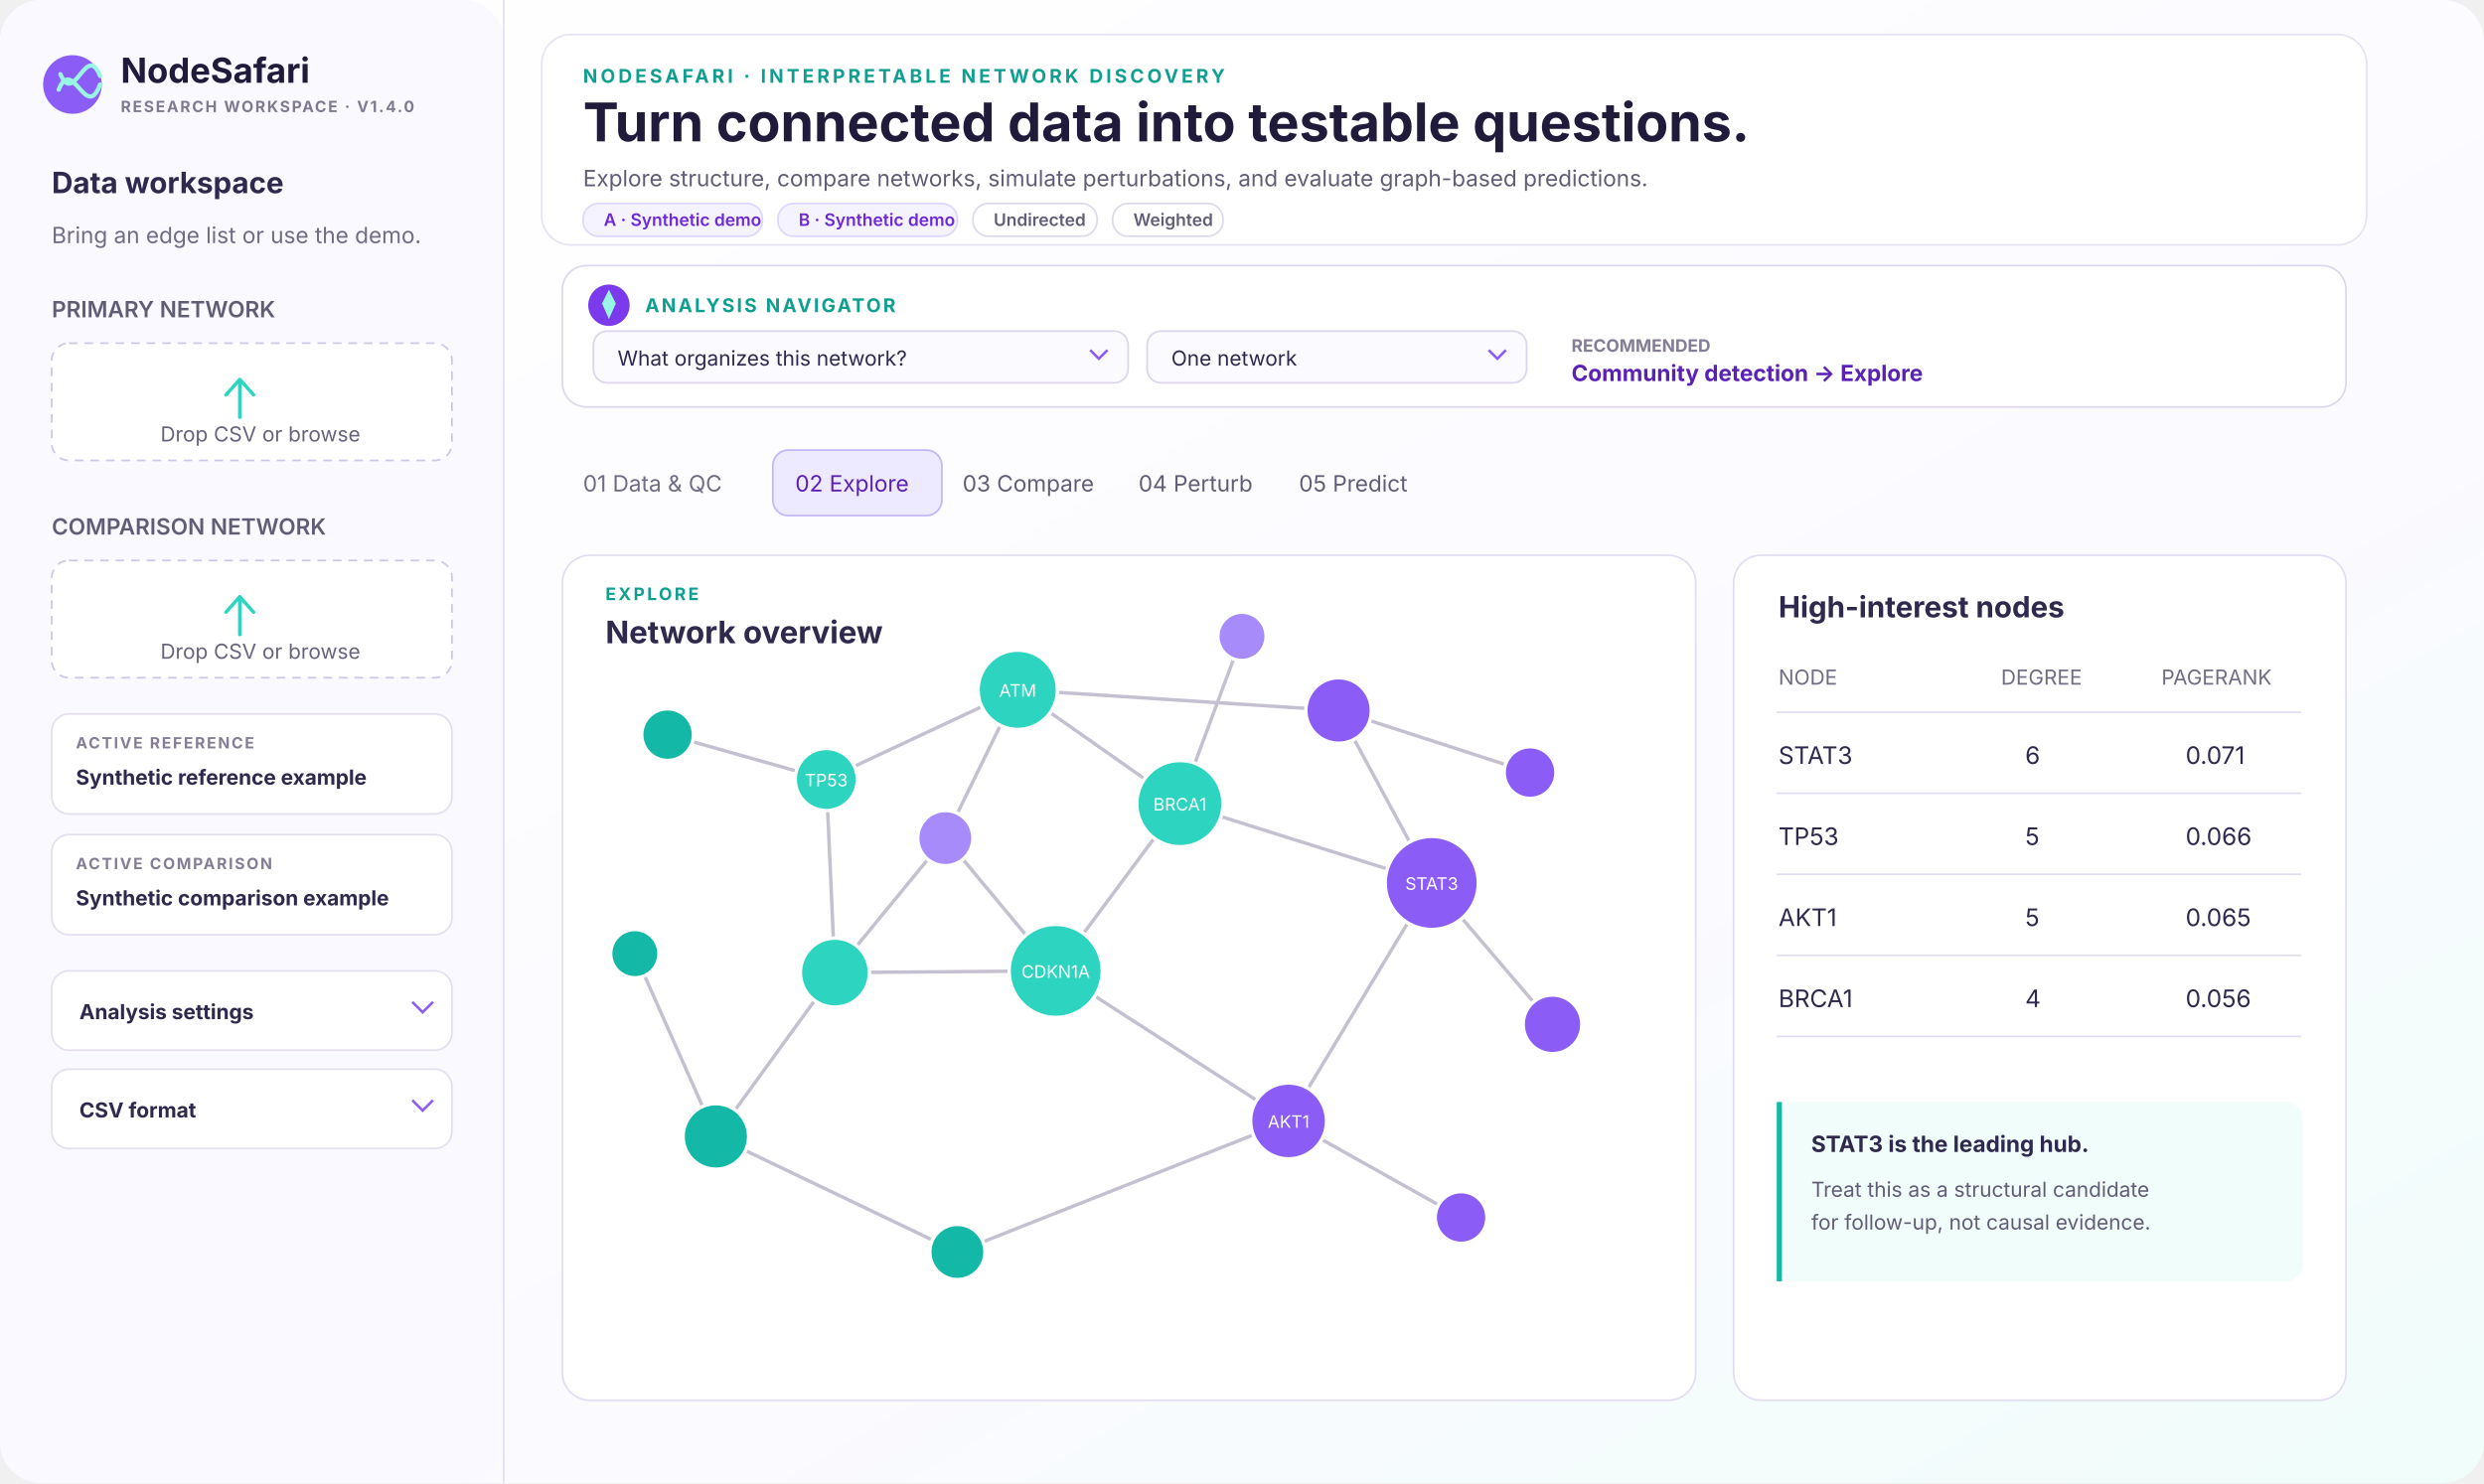
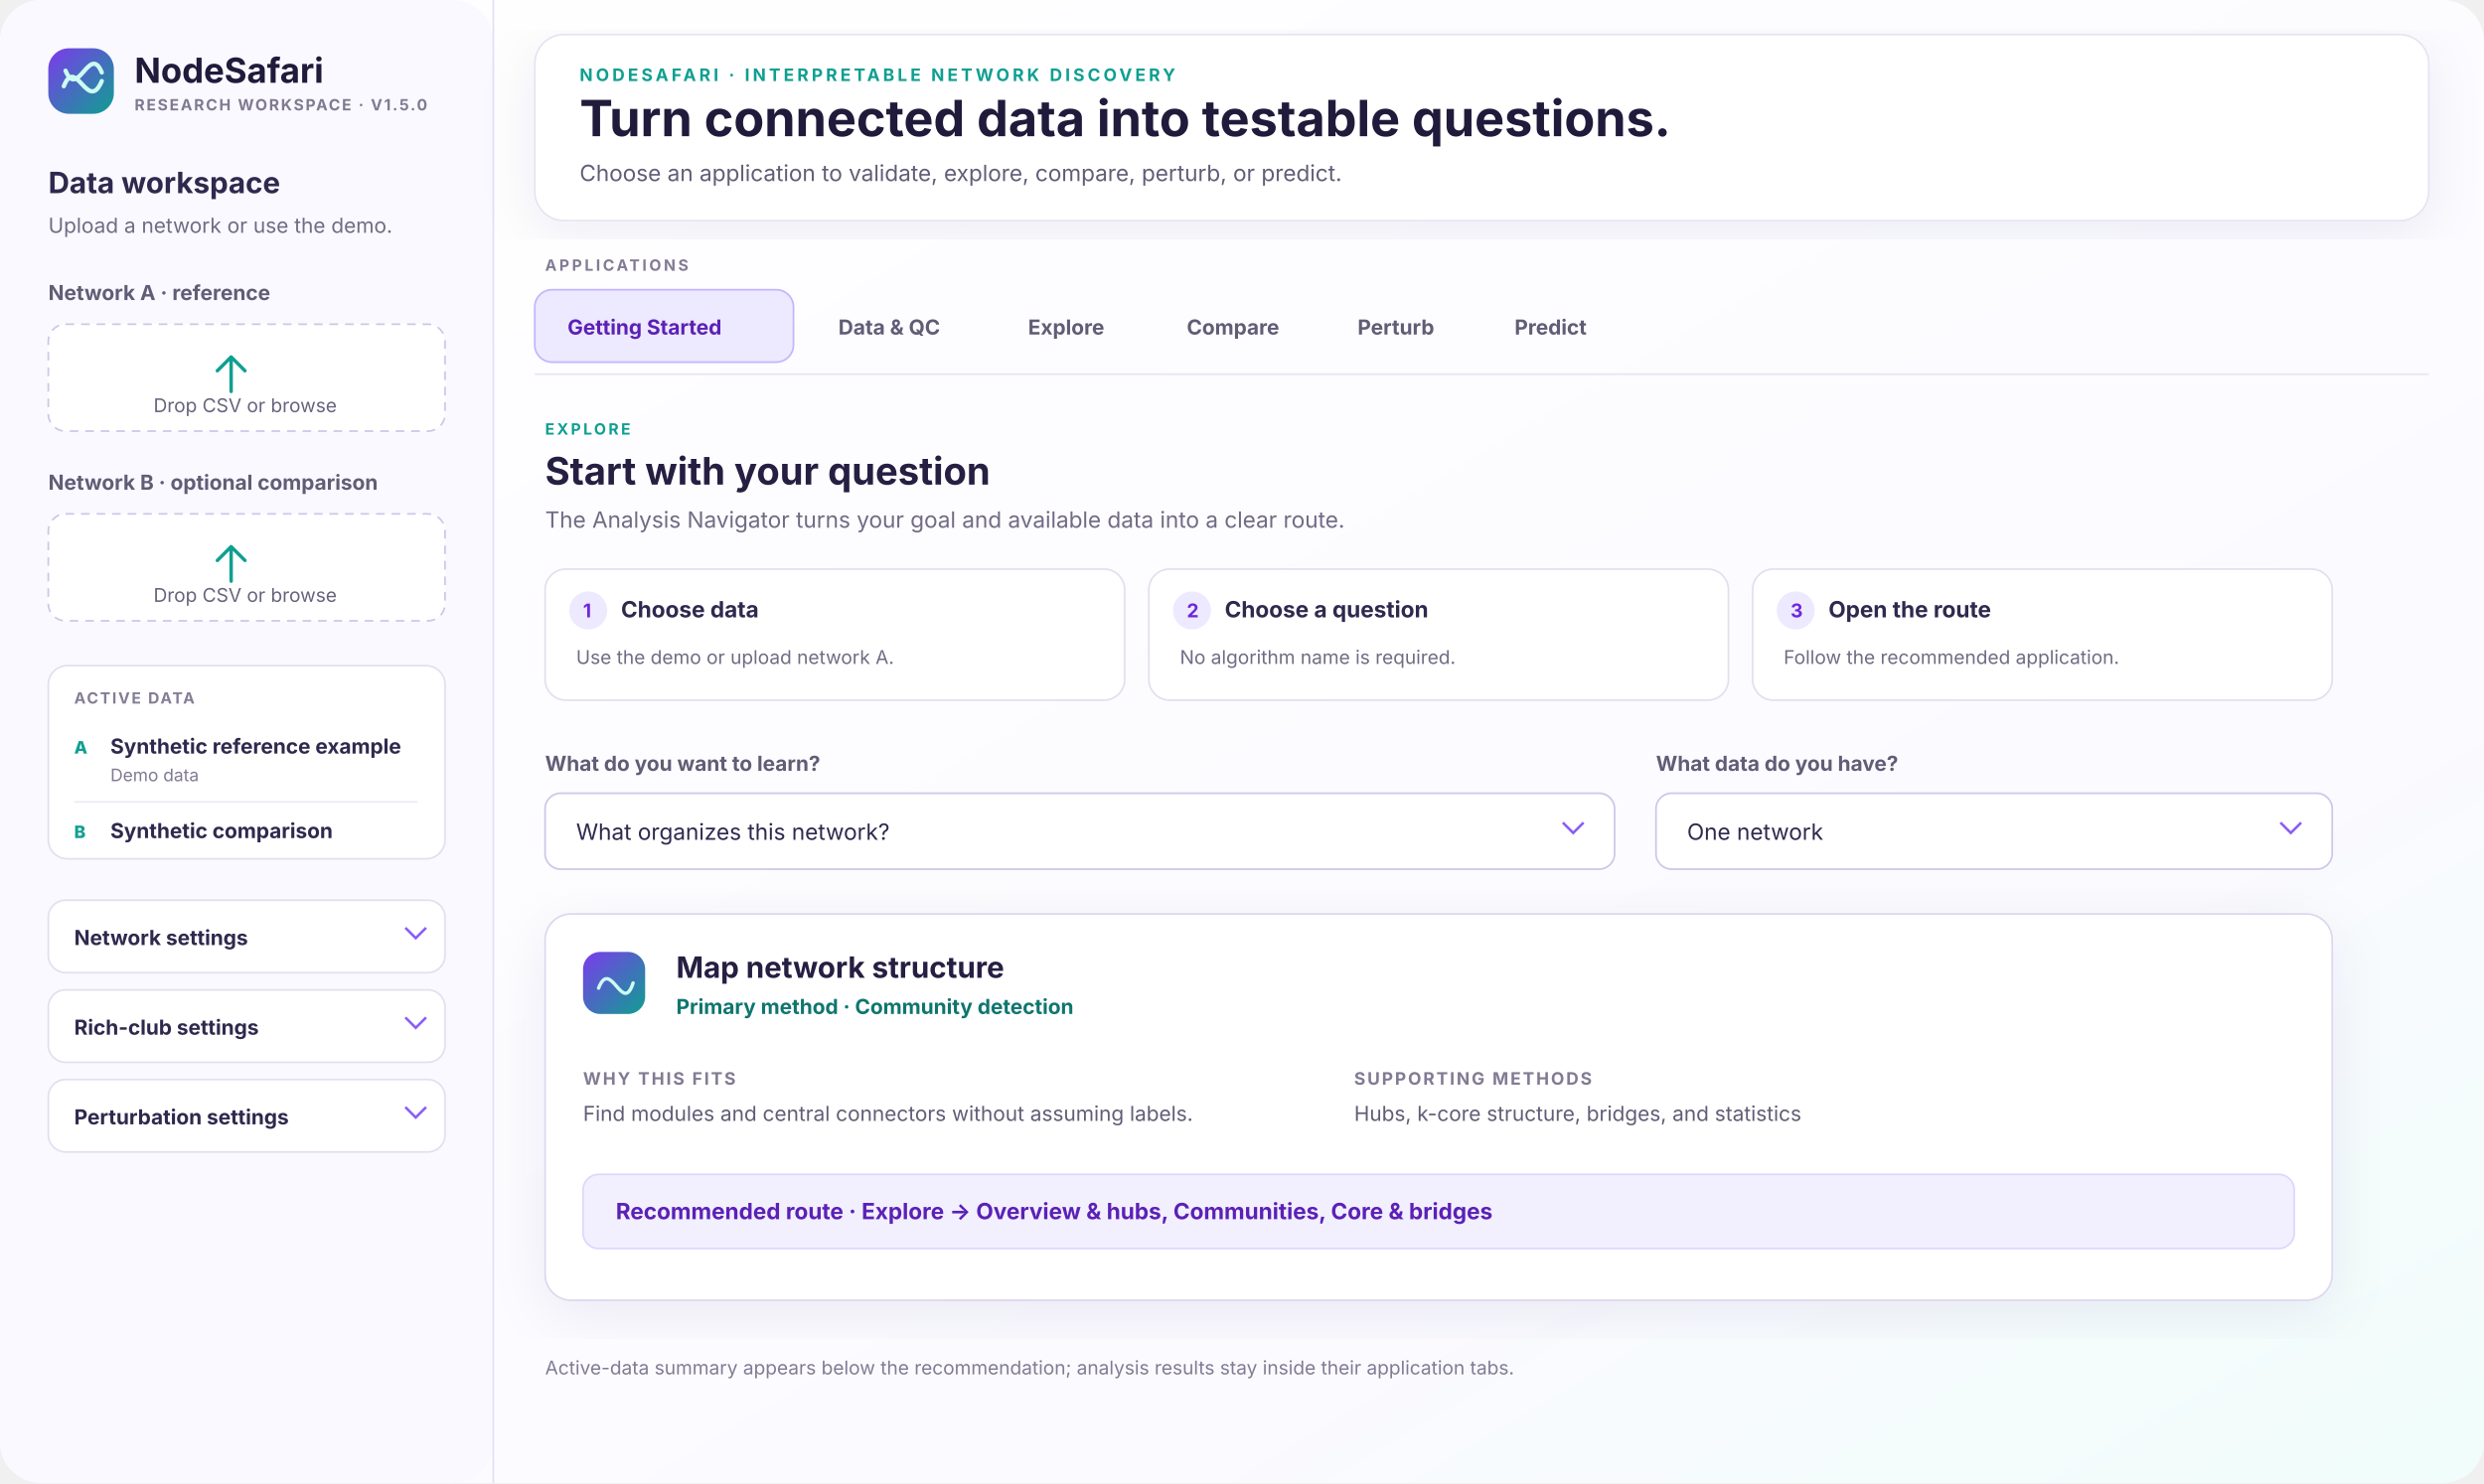
<svg xmlns="http://www.w3.org/2000/svg" width="1440" height="860" viewBox="0 0 1440 860" role="img" aria-labelledby="title desc">
  <defs>
    <linearGradient id="bg" x1="0" y1="0" x2="1" y2="1">
      <stop stop-color="#ffffff" />
-       <stop offset=".62" stop-color="#fbfaff" />
+       <stop offset=".72" stop-color="#fbfaff" />
      <stop offset="1" stop-color="#f0fdfa" />
    </linearGradient>
+     <linearGradient id="mark" x1="0" y1="0" x2="1" y2="1">
+       <stop stop-color="#7c3aed" />
+       <stop offset="1" stop-color="#0f9f91" />
+     </linearGradient>
    <filter id="shadow">
-       <feDropShadow dx="0" dy="10" stdDeviation="20" flood-color="#372364" flood-opacity=".08" />
+       <feDropShadow dx="0" dy="8" stdDeviation="16" flood-color="#372364" flood-opacity=".07" />
    </filter>
  </defs>
  <rect width="1440" height="860" rx="24" fill="url(#bg)" />
-   <rect x="0" y="0" width="292" height="860" rx="24" fill="#faf9ff" />
-   <path d="M292 0v860" stroke="#e5def5" />
-   <circle cx="42" cy="49" r="17" fill="#8b5cf6" />
-   <path d="M34 52c8-20 16 19 24-3M35 43c8 19 15-19 23 1" fill="none" stroke="#99f6e4" stroke-width="2.5" stroke-linecap="round" />
-   <text x="70" y="48" font-family="Inter,Arial,sans-serif" font-size="20" font-weight="700" fill="#201a3b">NodeSafari</text>
-   <text x="70" y="65" font-family="Inter,Arial,sans-serif" font-size="9" font-weight="700" letter-spacing="1" fill="#807a91">RESEARCH WORKSPACE · V1.4.0</text>
-   <text x="30" y="112" font-family="Inter,Arial,sans-serif" font-size="17" font-weight="700" fill="#30294e">Data workspace</text>
-   <text x="30" y="141" font-family="Inter,Arial,sans-serif" font-size="13" fill="#716b84">Bring an edge list or use the demo.</text>
-   <text x="30" y="184" font-family="Inter,Arial,sans-serif" font-size="13" font-weight="600" fill="#625d76">PRIMARY NETWORK</text>
-   <rect x="30" y="199" width="232" height="68" rx="10" fill="#ffffff" stroke="#cfc5e8" stroke-dasharray="5 4" />
-   <path d="M139 220v22m-8-13 8-9 8 9" fill="none" stroke="#2dd4bf" stroke-width="2" stroke-linecap="round" stroke-linejoin="round" />
-   <text x="93" y="256" font-family="Inter,Arial,sans-serif" font-size="12" fill="#68637d">Drop CSV or browse</text>
-   <text x="30" y="310" font-family="Inter,Arial,sans-serif" font-size="13" font-weight="600" fill="#625d76">COMPARISON NETWORK</text>
-   <rect x="30" y="325" width="232" height="68" rx="10" fill="#ffffff" stroke="#cfc5e8" stroke-dasharray="5 4" />
-   <path d="M139 346v22m-8-13 8-9 8 9" fill="none" stroke="#2dd4bf" stroke-width="2" stroke-linecap="round" stroke-linejoin="round" />
-   <text x="93" y="382" font-family="Inter,Arial,sans-serif" font-size="12" fill="#68637d">Drop CSV or browse</text>
-   <rect x="30" y="414" width="232" height="58" rx="10" fill="#ffffff" stroke="#e4deef" />
-   <text x="44" y="434" font-family="Inter,Arial,sans-serif" font-size="9" font-weight="700" letter-spacing="1" fill="#847d95">ACTIVE REFERENCE</text>
-   <text x="44" y="455" font-family="Inter,Arial,sans-serif" font-size="12" font-weight="700" fill="#30294e">Synthetic reference example</text>
-   <rect x="30" y="484" width="232" height="58" rx="10" fill="#ffffff" stroke="#e4deef" />
-   <text x="44" y="504" font-family="Inter,Arial,sans-serif" font-size="9" font-weight="700" letter-spacing="1" fill="#847d95">ACTIVE COMPARISON</text>
-   <text x="44" y="525" font-family="Inter,Arial,sans-serif" font-size="12" font-weight="700" fill="#30294e">Synthetic comparison example</text>
-   <rect x="30" y="563" width="232" height="46" rx="10" fill="#ffffff" stroke="#e4deef" />
-   <text x="46" y="591" font-family="Inter,Arial,sans-serif" font-size="12" font-weight="650" fill="#30294e">Analysis settings</text>
-   <path d="M239 581l6 6 6-6" fill="none" stroke="#8b5cf6" stroke-width="1.5" />
-   <rect x="30" y="620" width="232" height="46" rx="10" fill="#ffffff" stroke="#e4deef" />
-   <text x="46" y="648" font-family="Inter,Arial,sans-serif" font-size="12" font-weight="650" fill="#30294e">CSV format</text>
-   <path d="M239 638l6 6 6-6" fill="none" stroke="#8b5cf6" stroke-width="1.5" />
-   <rect x="314" y="20" width="1058" height="122" rx="17" fill="#ffffff" stroke="#e7e2f1" />
-   <text x="338" y="48" font-family="Inter,Arial,sans-serif" font-size="11" font-weight="700" letter-spacing="1.8" fill="#0f9f91">NODESAFARI · INTERPRETABLE NETWORK DISCOVERY</text>
-   <text x="338" y="82" font-family="Inter,Arial,sans-serif" font-size="31" font-weight="750" fill="#201a3b">Turn connected data into testable questions.</text>
-   <text x="338" y="108" font-family="Inter,Arial,sans-serif" font-size="13" fill="#625d76">Explore structure, compare networks, simulate perturbations, and evaluate graph-based predictions.</text>
-   <g font-family="Inter,Arial,sans-serif" font-size="10" font-weight="600">
-     <rect x="338" y="118" width="104" height="19" rx="9" fill="#f5f3ff" stroke="#ddd6fe" />
-     <text x="350" y="131" fill="#6d28d9">A · Synthetic demo</text>
-     <rect x="451" y="118" width="104" height="19" rx="9" fill="#f5f3ff" stroke="#ddd6fe" />
-     <text x="463" y="131" fill="#6d28d9">B · Synthetic demo</text>
-     <rect x="564" y="118" width="72" height="19" rx="9" fill="#ffffff" stroke="#ded8ea" />
-     <text x="576" y="131" fill="#625d76">Undirected</text>
-     <rect x="645" y="118" width="64" height="19" rx="9" fill="#ffffff" stroke="#ded8ea" />
-     <text x="657" y="131" fill="#625d76">Weighted</text>
+   <rect width="286" height="860" rx="24" fill="#faf9ff" />
+   <path d="M286 0v860" stroke="#e5def5" />
+   <rect x="28" y="28" width="38" height="38" rx="12" fill="url(#mark)" />
+   <path d="M37 50c7-18 14 16 22-3M38 41c7 17 14-16 21 1" fill="none" stroke="#ccfbf1" stroke-width="2.5" stroke-linecap="round" />
+   <text x="78" y="48" font-family="Inter,Arial,sans-serif" font-size="20" font-weight="750" fill="#201a3b">NodeSafari</text>
+   <text x="78" y="64" font-family="Inter,Arial,sans-serif" font-size="9" font-weight="700" letter-spacing="1" fill="#807a91">RESEARCH WORKSPACE · V1.5.0</text>
+   <text x="28" y="112" font-family="Inter,Arial,sans-serif" font-size="17" font-weight="700" fill="#30294e">Data workspace</text>
+   <text x="28" y="135" font-family="Inter,Arial,sans-serif" font-size="12" fill="#716b84">Upload a network or use the demo.</text>
+   <text x="28" y="174" font-family="Inter,Arial,sans-serif" font-size="12" font-weight="650" fill="#625d76">Network A · reference</text>
+   <rect x="28" y="188" width="230" height="62" rx="10" fill="#ffffff" stroke="#cfc5e8" stroke-dasharray="5 4" />
+   <path d="M134 207v20m-8-12 8-8 8 8" fill="none" stroke="#0f9f91" stroke-width="2" stroke-linecap="round" stroke-linejoin="round" />
+   <text x="89" y="239" font-family="Inter,Arial,sans-serif" font-size="11" fill="#68637d">Drop CSV or browse</text>
+   <text x="28" y="284" font-family="Inter,Arial,sans-serif" font-size="12" font-weight="650" fill="#625d76">Network B · optional comparison</text>
+   <rect x="28" y="298" width="230" height="62" rx="10" fill="#ffffff" stroke="#cfc5e8" stroke-dasharray="5 4" />
+   <path d="M134 317v20m-8-12 8-8 8 8" fill="none" stroke="#0f9f91" stroke-width="2" stroke-linecap="round" stroke-linejoin="round" />
+   <text x="89" y="349" font-family="Inter,Arial,sans-serif" font-size="11" fill="#68637d">Drop CSV or browse</text>
+   <rect x="28" y="386" width="230" height="112" rx="11" fill="#ffffff" stroke="#e4deef" />
+   <text x="43" y="408" font-family="Inter,Arial,sans-serif" font-size="9" font-weight="750" letter-spacing="1" fill="#847d95">ACTIVE DATA</text>
+   <text x="43" y="437" font-family="Inter,Arial,sans-serif" font-size="10" font-weight="800" fill="#0f9f91">A</text>
+   <text x="64" y="437" font-family="Inter,Arial,sans-serif" font-size="12" font-weight="650" fill="#30294e">Synthetic reference example</text>
+   <text x="64" y="453" font-family="Inter,Arial,sans-serif" font-size="10" fill="#817a91">Demo data</text>
+   <path d="M43 465h199" stroke="#eeeaf5" />
+   <text x="43" y="486" font-family="Inter,Arial,sans-serif" font-size="10" font-weight="800" fill="#0f9f91">B</text>
+   <text x="64" y="486" font-family="Inter,Arial,sans-serif" font-size="12" font-weight="650" fill="#30294e">Synthetic comparison</text>
+   <g font-family="Inter,Arial,sans-serif" font-size="12" font-weight="650" fill="#30294e">
+     <rect x="28" y="522" width="230" height="42" rx="10" fill="#ffffff" stroke="#e4deef" />
+     <text x="43" y="548">Network settings</text>
+     <path d="M235 538l6 6 6-6" fill="none" stroke="#8b5cf6" stroke-width="1.5" />
+     <rect x="28" y="574" width="230" height="42" rx="10" fill="#ffffff" stroke="#e4deef" />
+     <text x="43" y="600">Rich-club settings</text>
+     <path d="M235 590l6 6 6-6" fill="none" stroke="#8b5cf6" stroke-width="1.5" />
+     <rect x="28" y="626" width="230" height="42" rx="10" fill="#ffffff" stroke="#e4deef" />
+     <text x="43" y="652">Perturbation settings</text>
+     <path d="M235 642l6 6 6-6" fill="none" stroke="#8b5cf6" stroke-width="1.5" />
  </g>
+   <rect x="310" y="20" width="1098" height="108" rx="17" fill="#ffffff" stroke="#e7e2f1" filter="url(#shadow)" />
+   <text x="336" y="47" font-family="Inter,Arial,sans-serif" font-size="10" font-weight="700" letter-spacing="1.8" fill="#0f9f91">NODESAFARI · INTERPRETABLE NETWORK DISCOVERY</text>
+   <text x="336" y="79" font-family="Inter,Arial,sans-serif" font-size="29" font-weight="750" fill="#201a3b">Turn connected data into testable questions.</text>
+   <text x="336" y="105" font-family="Inter,Arial,sans-serif" font-size="13" fill="#625d76">Choose an application to validate, explore, compare, perturb, or predict.</text>
+   <text x="316" y="157" font-family="Inter,Arial,sans-serif" font-size="9" font-weight="750" letter-spacing="1.5" fill="#827b93">APPLICATIONS</text>
+   <g font-family="Inter,Arial,sans-serif" font-size="12" font-weight="650">
+     <rect x="310" y="168" width="150" height="42" rx="10" fill="#ede9fe" stroke="#c4b5fd" />
+     <text x="329" y="194" fill="#5b21b6">Getting Started</text>
+     <text x="486" y="194" fill="#625d76">Data &amp; QC</text>
+     <text x="596" y="194" fill="#625d76">Explore</text>
+     <text x="688" y="194" fill="#625d76">Compare</text>
+     <text x="787" y="194" fill="#625d76">Perturb</text>
+     <text x="878" y="194" fill="#625d76">Predict</text>
+   </g>
+   <path d="M310 217h1098" stroke="#e9e4f1" />
+   <text x="316" y="252" font-family="Inter,Arial,sans-serif" font-size="9" font-weight="750" letter-spacing="1.4" fill="#0f9f91">EXPLORE</text>
+   <text x="316" y="281" font-family="Inter,Arial,sans-serif" font-size="22" font-weight="740" fill="#261f42">Start with your question</text>
+   <text x="316" y="306" font-family="Inter,Arial,sans-serif" font-size="13" fill="#716b84">The Analysis Navigator turns your goal and available data into a clear route.</text>
  <g font-family="Inter,Arial,sans-serif">
-     <rect x="326" y="154" width="1034" height="82" rx="14" fill="#ffffff" stroke="#ddd6ee" />
-     <circle cx="353" cy="177" r="12" fill="#7c3aed" />
-     <path d="M353 168l4 8-4 9-4-9z" fill="#99f6e4" />
-     <text x="374" y="181" font-size="11" font-weight="700" letter-spacing="1.3" fill="#0f9f91">ANALYSIS NAVIGATOR</text>
-     <rect x="344" y="192" width="310" height="30" rx="8" fill="#fbfaff" stroke="#dcd5e9" />
-     <text x="358" y="212" font-size="12" fill="#30294e">What organizes this network?</text>
-     <path d="M632 203l5 5 5-5" fill="none" stroke="#8b5cf6" stroke-width="1.5" />
-     <rect x="665" y="192" width="220" height="30" rx="8" fill="#fbfaff" stroke="#dcd5e9" />
-     <text x="679" y="212" font-size="12" fill="#30294e">One network</text>
-     <path d="M863 203l5 5 5-5" fill="none" stroke="#8b5cf6" stroke-width="1.5" />
-     <text x="911" y="204" font-size="10" font-weight="700" fill="#847d95">RECOMMENDED</text>
-     <text x="911" y="221" font-size="13" font-weight="700" fill="#5b21b6">Community detection → Explore</text>
+     <rect x="316" y="330" width="336" height="76" rx="12" fill="#ffffff" stroke="#e4deef" />
+     <circle cx="341" cy="354" r="11" fill="#ede9fe" />
+     <text x="338" y="358" font-size="11" font-weight="750" fill="#6d28d9">1</text>
+     <text x="360" y="358" font-size="13" font-weight="700" fill="#30294e">Choose data</text>
+     <text x="334" y="385" font-size="11" fill="#716b84">Use the demo or upload network A.</text>
+     <rect x="666" y="330" width="336" height="76" rx="12" fill="#ffffff" stroke="#e4deef" />
+     <circle cx="691" cy="354" r="11" fill="#ede9fe" />
+     <text x="688" y="358" font-size="11" font-weight="750" fill="#6d28d9">2</text>
+     <text x="710" y="358" font-size="13" font-weight="700" fill="#30294e">Choose a question</text>
+     <text x="684" y="385" font-size="11" fill="#716b84">No algorithm name is required.</text>
+     <rect x="1016" y="330" width="336" height="76" rx="12" fill="#ffffff" stroke="#e4deef" />
+     <circle cx="1041" cy="354" r="11" fill="#ede9fe" />
+     <text x="1038" y="358" font-size="11" font-weight="750" fill="#6d28d9">3</text>
+     <text x="1060" y="358" font-size="13" font-weight="700" fill="#30294e">Open the route</text>
+     <text x="1034" y="385" font-size="11" fill="#716b84">Follow the recommended application.</text>
  </g>
-   <g font-family="Inter,Arial,sans-serif" font-size="13">
-     <rect x="448" y="261" width="98" height="38" rx="9" fill="#ede9fe" stroke="#c4b5fd" />
-     <text x="338" y="285" fill="#716b84">01  Data &amp; QC</text>
-     <text x="461" y="285" fill="#5b21b6">02  Explore</text>
-     <text x="558" y="285" fill="#625d76">03  Compare</text>
-     <text x="660" y="285" fill="#625d76">04  Perturb</text>
-     <text x="753" y="285" fill="#625d76">05  Predict</text>
-   </g>
-   <rect x="326" y="322" width="657" height="490" rx="16" fill="#ffffff" stroke="#e2dcf2" />
-   <text x="351" y="348" font-family="Inter,Arial,sans-serif" font-size="10" font-weight="700" letter-spacing="1.4" fill="#0f9f91">EXPLORE</text>
-   <text x="351" y="373" font-family="Inter,Arial,sans-serif" font-size="18" font-weight="700" fill="#30294e">Network overview</text>
-   <g fill="none" stroke="#968daa" stroke-opacity=".55" stroke-width="2">
-     <path d="M479 452L590 400 684 466 612 563 484 564ZM590 400L776 412 830 512 684 466M612 563L747 650 830 512M484 564L415 659 555 726 747 650M776 412L887 448M830 512L900 594M747 650L847 706M415 659L368 553M479 452L387 426M684 466L720 369M612 563L548 486M590 400L548 486M548 486L484 564" />
-   </g>
-   <g stroke="#ffffff" stroke-width="2">
-     <g fill="#2dd4bf">
-       <circle cx="479" cy="452" r="18" />
-       <circle cx="590" cy="400" r="23" />
-       <circle cx="684" cy="466" r="25" />
-       <circle cx="612" cy="563" r="27" />
-       <circle cx="484" cy="564" r="20" />
-     </g>
-     <g fill="#8b5cf6">
-       <circle cx="776" cy="412" r="19" />
-       <circle cx="830" cy="512" r="27" />
-       <circle cx="747" cy="650" r="22" />
-       <circle cx="887" cy="448" r="15" />
-       <circle cx="900" cy="594" r="17" />
-       <circle cx="847" cy="706" r="15" />
-     </g>
-     <g fill="#14b8a6">
-       <circle cx="415" cy="659" r="19" />
-       <circle cx="555" cy="726" r="16" />
-       <circle cx="368" cy="553" r="14" />
-       <circle cx="387" cy="426" r="15" />
-     </g>
-     <g fill="#a78bfa">
-       <circle cx="548" cy="486" r="16" />
-       <circle cx="720" cy="369" r="14" />
-     </g>
-   </g>
-   <g font-family="Inter,Arial,sans-serif" font-size="10" text-anchor="middle" fill="#ffffff">
-     <text x="479" y="456">TP53</text>
-     <text x="590" y="404">ATM</text>
-     <text x="684" y="470">BRCA1</text>
-     <text x="612" y="567">CDKN1A</text>
-     <text x="830" y="516">STAT3</text>
-     <text x="747" y="654">AKT1</text>
-   </g>
-   <rect x="1005" y="322" width="355" height="490" rx="16" fill="#ffffff" stroke="#e2dcf2" />
-   <text x="1031" y="358" font-family="Inter,Arial,sans-serif" font-size="17" font-weight="700" fill="#30294e">High-interest nodes</text>
-   <g font-family="Inter,Arial,sans-serif" font-size="12">
-     <text x="1031" y="397" fill="#716b84">NODE</text>
-     <text x="1160" y="397" fill="#716b84">DEGREE</text>
-     <text x="1253" y="397" fill="#716b84">PAGERANK</text>
-   </g>
-   <g stroke="#e2dcf2">
-     <path d="M1030 413h304M1030 460h304M1030 507h304M1030 554h304M1030 601h304" />
-   </g>
-   <g font-family="Inter,Arial,sans-serif" font-size="14" fill="#30294e">
-     <text x="1031" y="443">STAT3</text>
-     <text x="1174" y="443">6</text>
-     <text x="1267" y="443">0.071</text>
-     <text x="1031" y="490">TP53</text>
-     <text x="1174" y="490">5</text>
-     <text x="1267" y="490">0.066</text>
-     <text x="1031" y="537">AKT1</text>
-     <text x="1174" y="537">5</text>
-     <text x="1267" y="537">0.065</text>
-     <text x="1031" y="584">BRCA1</text>
-     <text x="1174" y="584">4</text>
-     <text x="1267" y="584">0.056</text>
-   </g>
-   <rect x="1030" y="639" width="305" height="104" rx="10" fill="#f0fdfa" />
-   <rect x="1030" y="639" width="3" height="104" fill="#14b8a6" />
-   <text x="1050" y="668" font-family="Inter,Arial,sans-serif" font-size="13" font-weight="700" fill="#30294e">STAT3 is the leading hub.</text>
-   <text x="1050" y="694" font-family="Inter,Arial,sans-serif" font-size="12" fill="#625d76">Treat this as a structural candidate</text>
-   <text x="1050" y="713" font-family="Inter,Arial,sans-serif" font-size="12" fill="#625d76">for follow-up, not causal evidence.</text>
+   <text x="316" y="447" font-family="Inter,Arial,sans-serif" font-size="12" font-weight="650" fill="#625d76">What do you want to learn?</text>
+   <rect x="316" y="460" width="620" height="44" rx="9" fill="#ffffff" stroke="#cfc5e8" />
+   <text x="334" y="487" font-family="Inter,Arial,sans-serif" font-size="13" fill="#30294e">What organizes this network?</text>
+   <path d="M906 477l6 6 6-6" fill="none" stroke="#8b5cf6" stroke-width="1.5" />
+   <text x="960" y="447" font-family="Inter,Arial,sans-serif" font-size="12" font-weight="650" fill="#625d76">What data do you have?</text>
+   <rect x="960" y="460" width="392" height="44" rx="9" fill="#ffffff" stroke="#cfc5e8" />
+   <text x="978" y="487" font-family="Inter,Arial,sans-serif" font-size="13" fill="#30294e">One network</text>
+   <path d="M1322 477l6 6 6-6" fill="none" stroke="#8b5cf6" stroke-width="1.5" />
+   <rect x="316" y="530" width="1036" height="224" rx="15" fill="#ffffff" stroke="#ddd6ee" filter="url(#shadow)" />
+   <rect x="338" y="552" width="36" height="36" rx="10" fill="url(#mark)" />
+   <path d="M347 573c7-18 14 16 20-3" fill="none" stroke="#ccfbf1" stroke-width="2" stroke-linecap="round" />
+   <text x="392" y="567" font-family="Inter,Arial,sans-serif" font-size="17" font-weight="740" fill="#261f42">Map network structure</text>
+   <text x="392" y="588" font-family="Inter,Arial,sans-serif" font-size="12" font-weight="700" fill="#0f766e">Primary method · Community detection</text>
+   <text x="338" y="629" font-family="Inter,Arial,sans-serif" font-size="10" font-weight="750" letter-spacing="1.1" fill="#827b93">WHY THIS FITS</text>
+   <text x="338" y="650" font-family="Inter,Arial,sans-serif" font-size="12" fill="#625d76">Find modules and central connectors without assuming labels.</text>
+   <text x="785" y="629" font-family="Inter,Arial,sans-serif" font-size="10" font-weight="750" letter-spacing="1.1" fill="#827b93">SUPPORTING METHODS</text>
+   <text x="785" y="650" font-family="Inter,Arial,sans-serif" font-size="12" fill="#625d76">Hubs, k-core structure, bridges, and statistics</text>
+   <rect x="338" y="681" width="992" height="43" rx="9" fill="#f2efff" stroke="#ddd6fe" />
+   <text x="357" y="707" font-family="Inter,Arial,sans-serif" font-size="13" font-weight="680" fill="#5b21b6">Recommended route · Explore → Overview &amp; hubs, Communities, Core &amp; bridges</text>
+   <text x="316" y="797" font-family="Inter,Arial,sans-serif" font-size="11" fill="#827b93">Active-data summary appears below the recommendation; analysis results stay inside their application tabs.</text>
</svg>
